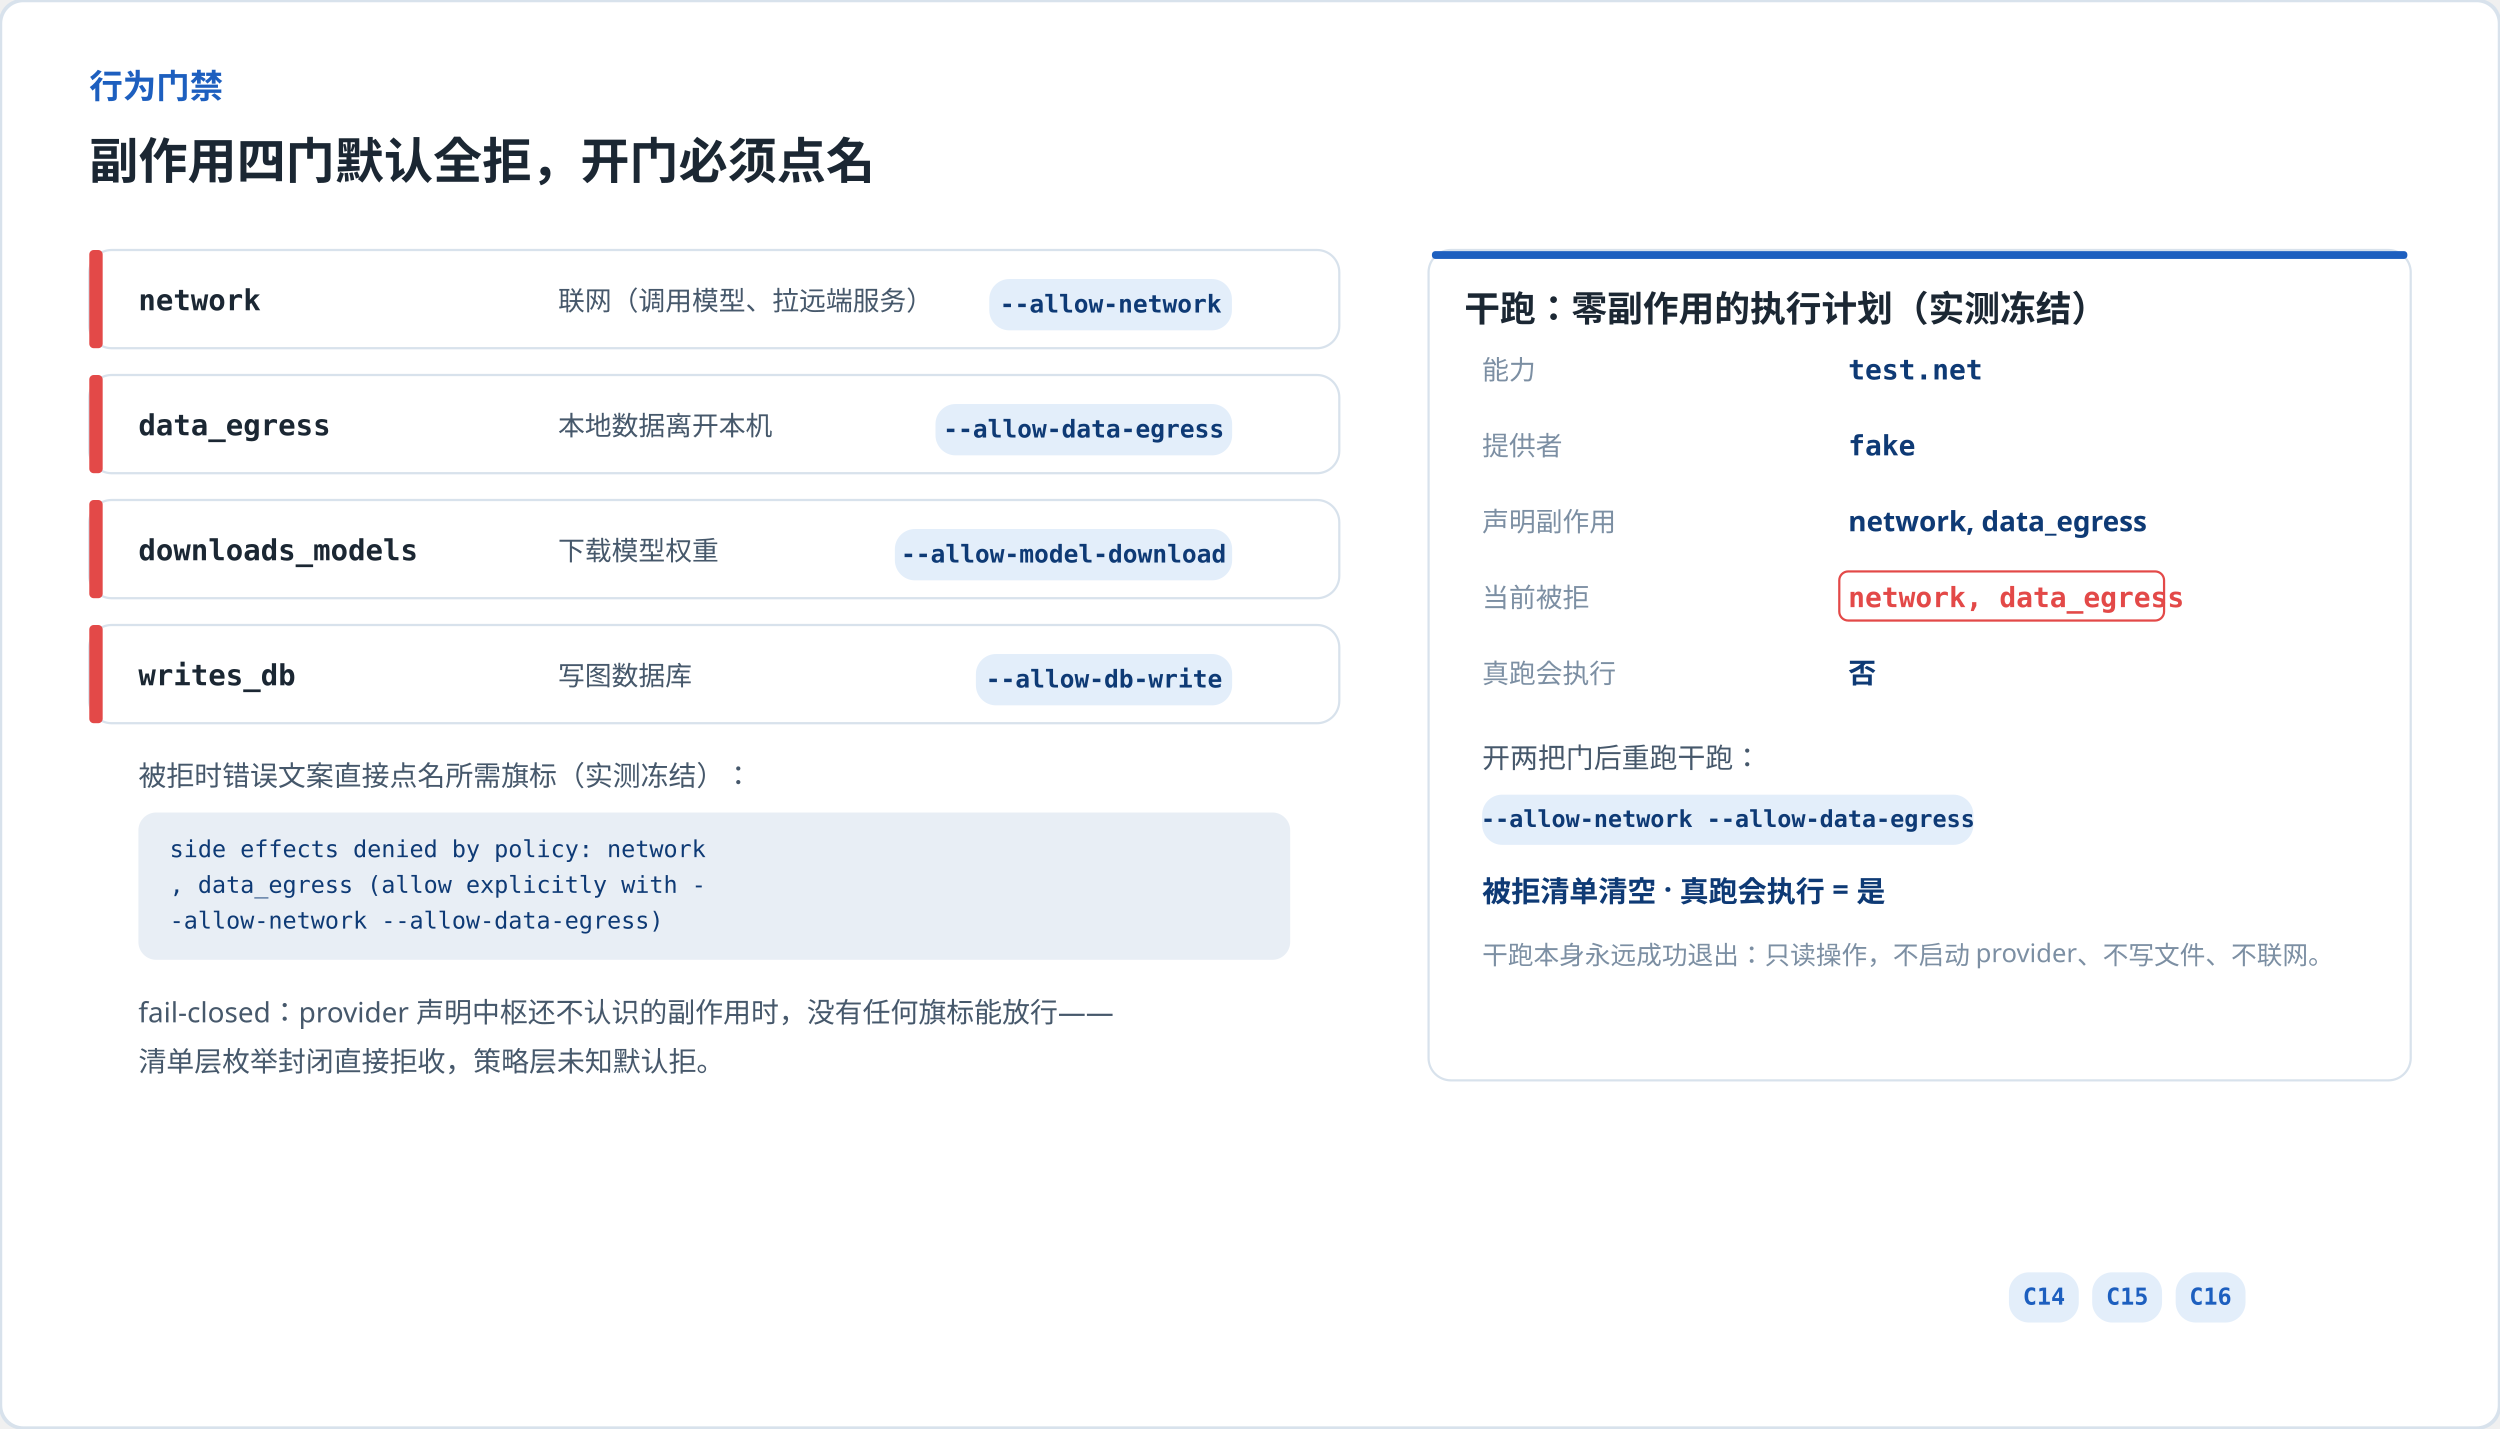
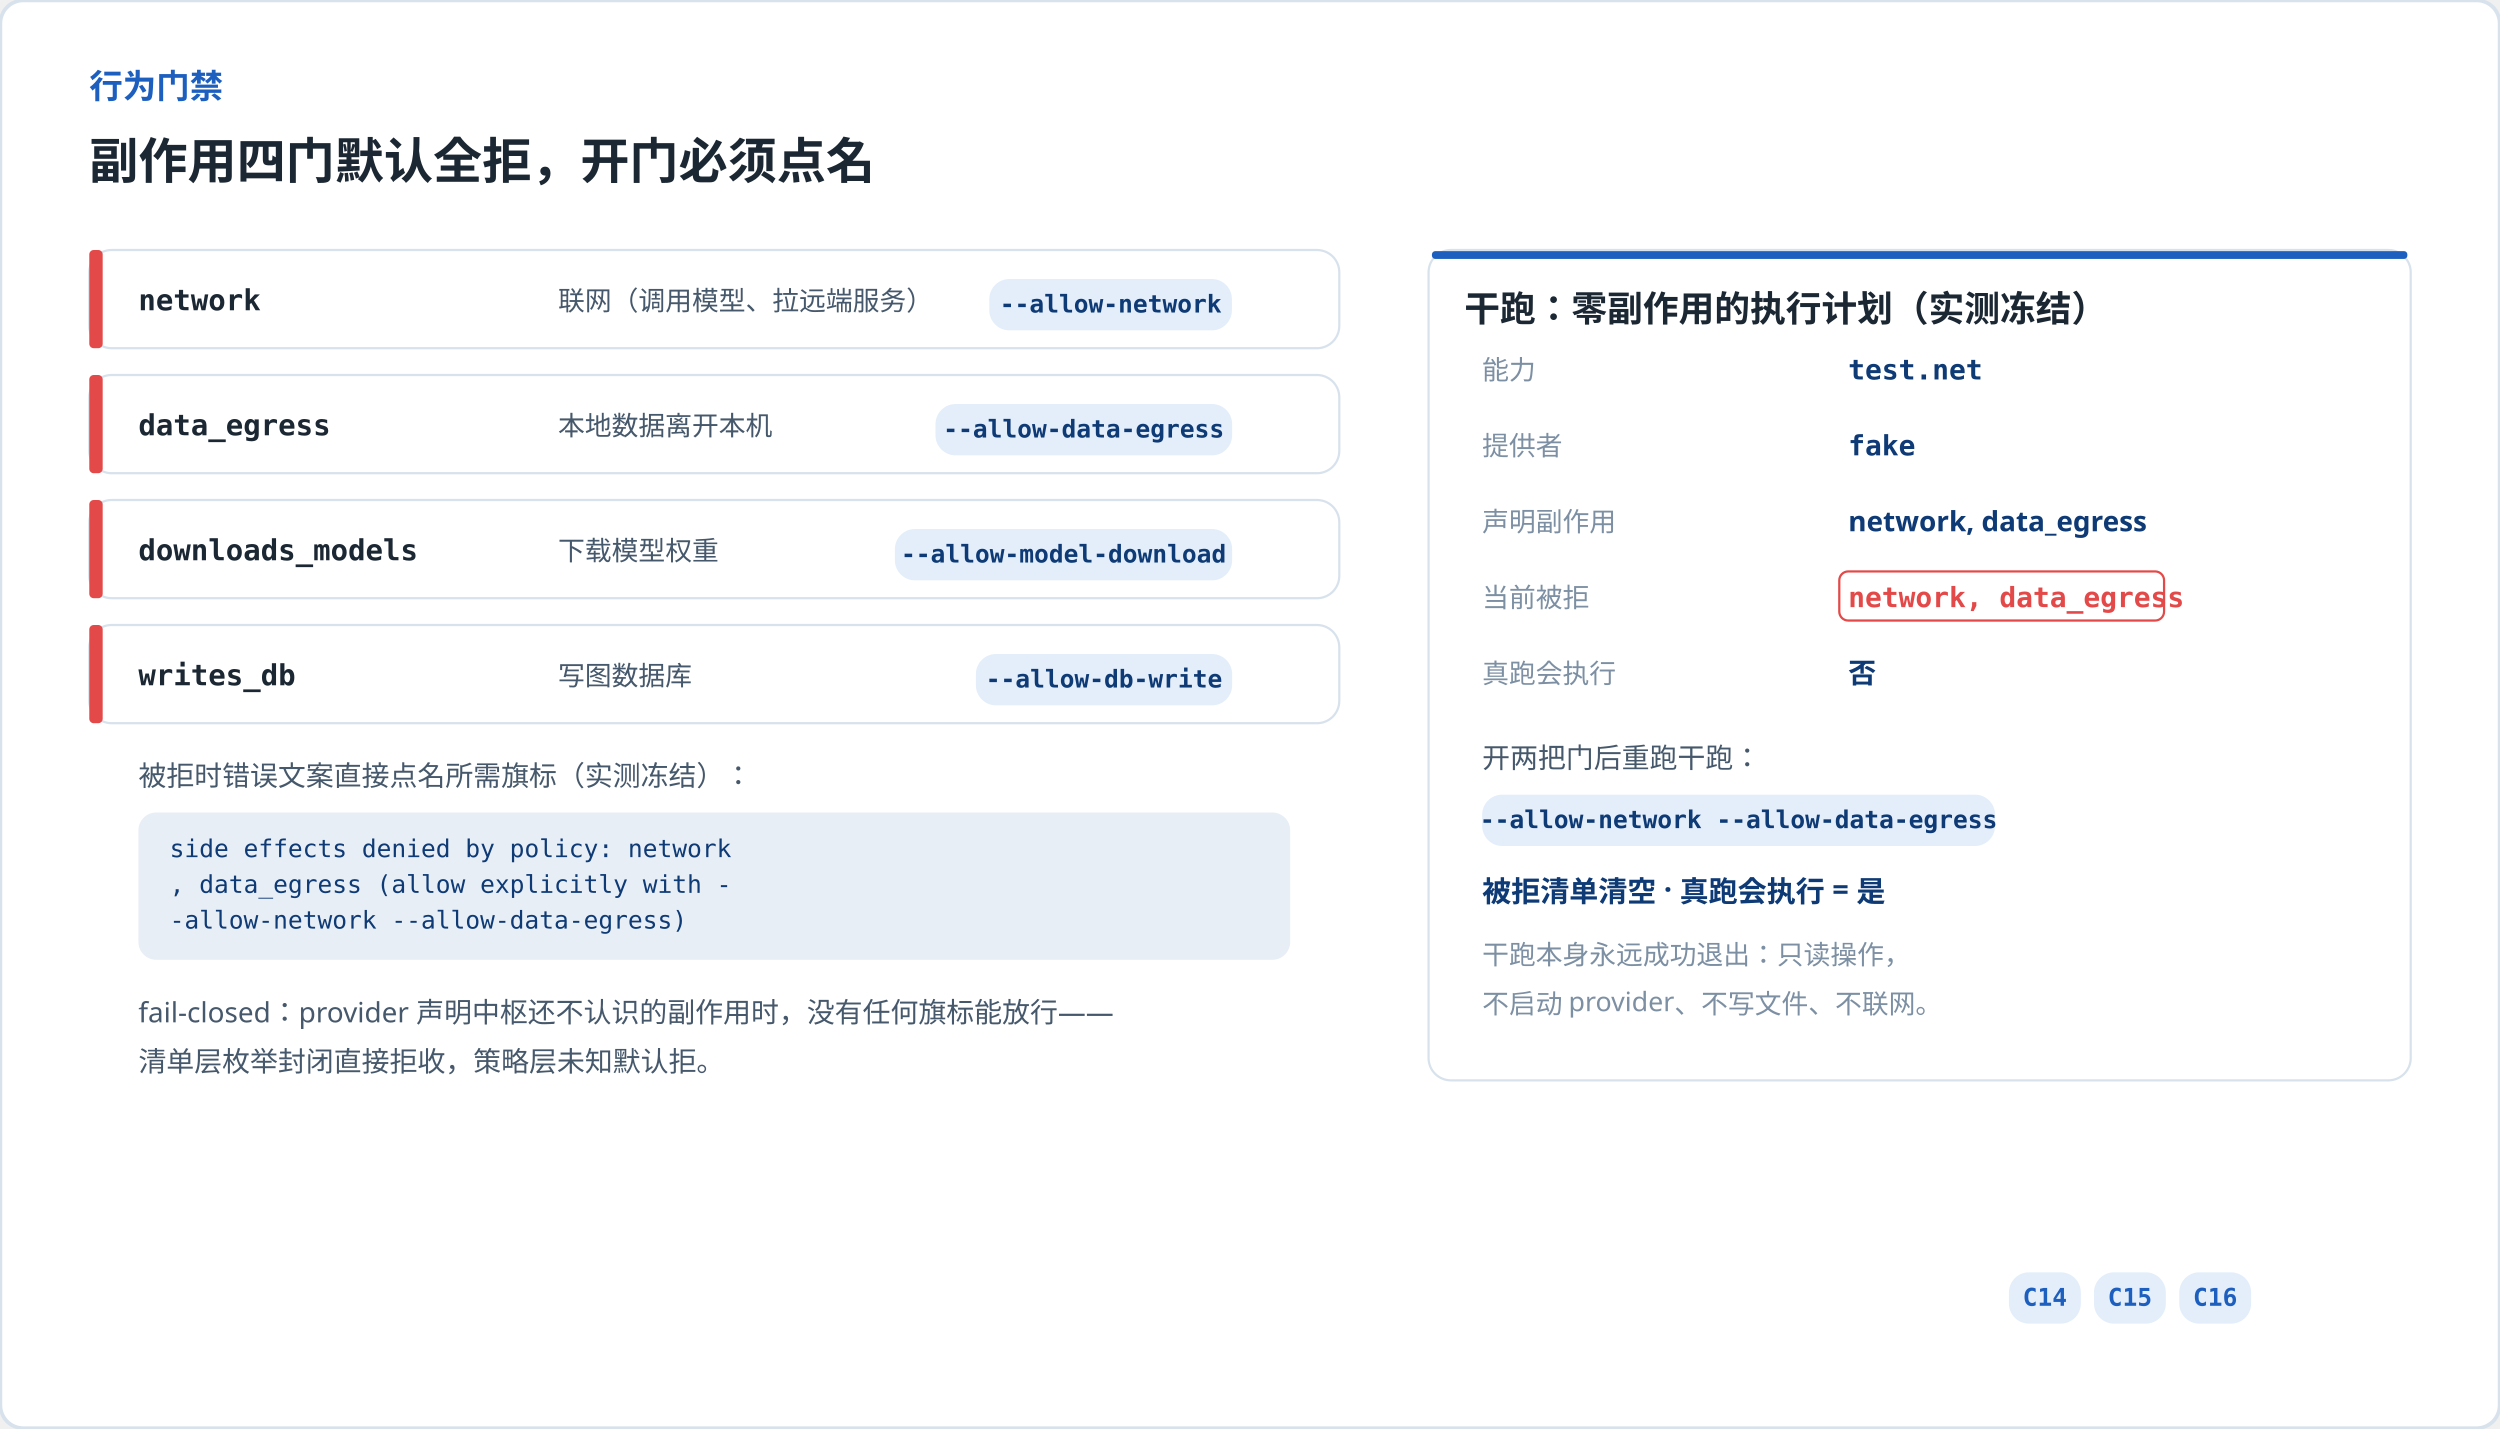
<svg xmlns="http://www.w3.org/2000/svg" width="1120" height="640" viewBox="0 0 1120 640" role="img">
  <g font-family="'PingFang SC','Hiragino Sans GB','Microsoft YaHei',sans-serif">
    <rect x="0" y="0" width="1120" height="640" rx="10" fill="#FFFFFF" stroke="#D8E2EC" stroke-width="1" />
    <rect x="0.5" y="0.5" width="1119" height="639" rx="10" fill="none" stroke="#D8E2EC" stroke-width="1" />
    <text x="40" y="44" font-size="15" fill="#1D5FBF" text-anchor="start" font-family="'PingFang SC','Hiragino Sans GB','Microsoft YaHei',sans-serif" font-weight="600">行为门禁</text>
    <text x="40" y="80" font-size="22" fill="#1B2733" text-anchor="start" font-family="'PingFang SC','Hiragino Sans GB','Microsoft YaHei',sans-serif" font-weight="700">副作用四门默认全拒，开门必须点名</text>
    <rect x="40" y="112" width="560" height="44" rx="10" fill="#FFFFFF" stroke="#D8E2EC" stroke-width="1" />
    <rect x="40" y="112" width="6" height="44" rx="2" fill="#e34948" />
    <text x="62" y="139" font-size="13" fill="#1B2733" text-anchor="start" font-family="'SF Mono',Menlo,Consolas,'PingFang SC',monospace" font-weight="700">network</text>
    <text x="250" y="139" font-size="12" fill="#46586B" text-anchor="start" font-family="'PingFang SC','Hiragino Sans GB','Microsoft YaHei',sans-serif">联网（调用模型、拉远端服务）</text>
    <rect x="443.2" y="125" width="108.7" height="23" rx="9" fill="#E3EEFA" />
    <text x="497.6" y="140" font-size="11" fill="#0E3A75" text-anchor="middle" font-family="'SF Mono',Menlo,Consolas,'PingFang SC',monospace" font-weight="600">--allow-network</text>
    <rect x="40" y="168" width="560" height="44" rx="10" fill="#FFFFFF" stroke="#D8E2EC" stroke-width="1" />
    <rect x="40" y="168" width="6" height="44" rx="2" fill="#e34948" />
    <text x="62" y="195" font-size="13" fill="#1B2733" text-anchor="start" font-family="'SF Mono',Menlo,Consolas,'PingFang SC',monospace" font-weight="700">data_egress</text>
    <text x="250" y="195" font-size="12" fill="#46586B" text-anchor="start" font-family="'PingFang SC','Hiragino Sans GB','Microsoft YaHei',sans-serif">本地数据离开本机</text>
    <rect x="419.1" y="181" width="132.9" height="23" rx="9" fill="#E3EEFA" />
    <text x="485.5" y="196" font-size="11" fill="#0E3A75" text-anchor="middle" font-family="'SF Mono',Menlo,Consolas,'PingFang SC',monospace" font-weight="600">--allow-data-egress</text>
    <rect x="40" y="224" width="560" height="44" rx="10" fill="#FFFFFF" stroke="#D8E2EC" stroke-width="1" />
    <rect x="40" y="224" width="6" height="44" rx="2" fill="#e34948" />
    <text x="62" y="251" font-size="13" fill="#1B2733" text-anchor="start" font-family="'SF Mono',Menlo,Consolas,'PingFang SC',monospace" font-weight="700">downloads_models</text>
    <text x="250" y="251" font-size="12" fill="#46586B" text-anchor="start" font-family="'PingFang SC','Hiragino Sans GB','Microsoft YaHei',sans-serif">下载模型权重</text>
    <rect x="400.9" y="237" width="151.1" height="23" rx="9" fill="#E3EEFA" />
    <text x="476.5" y="252" font-size="11" fill="#0E3A75" text-anchor="middle" font-family="'SF Mono',Menlo,Consolas,'PingFang SC',monospace" font-weight="600">--allow-model-download</text>
    <rect x="40" y="280" width="560" height="44" rx="10" fill="#FFFFFF" stroke="#D8E2EC" stroke-width="1" />
    <rect x="40" y="280" width="6" height="44" rx="2" fill="#e34948" />
    <text x="62" y="307" font-size="13" fill="#1B2733" text-anchor="start" font-family="'SF Mono',Menlo,Consolas,'PingFang SC',monospace" font-weight="700">writes_db</text>
    <text x="250" y="307" font-size="12" fill="#46586B" text-anchor="start" font-family="'PingFang SC','Hiragino Sans GB','Microsoft YaHei',sans-serif">写图数据库</text>
    <rect x="437.2" y="293" width="114.8" height="23" rx="9" fill="#E3EEFA" />
    <text x="494.6" y="308" font-size="11" fill="#0E3A75" text-anchor="middle" font-family="'SF Mono',Menlo,Consolas,'PingFang SC',monospace" font-weight="600">--allow-db-write</text>
    <text x="62" y="352" font-size="12.5" fill="#46586B" text-anchor="start" font-family="'PingFang SC','Hiragino Sans GB','Microsoft YaHei',sans-serif">被拒时错误文案直接点名所需旗标（实测冻结）：</text>
    <rect x="62" y="364" width="516" height="66" rx="8" fill="#E8EEF5" />
-     <text x="76" y="384" font-size="10.5" fill="#0E3A75" text-anchor="start" font-family="'SF Mono',Menlo,Consolas,'PingFang SC',monospace">side effects denied by policy: network</text>
-     <text x="76" y="400" font-size="10.5" fill="#0E3A75" text-anchor="start" font-family="'SF Mono',Menlo,Consolas,'PingFang SC',monospace">, data_egress (allow explicitly with -</text>
-     <text x="76" y="416" font-size="10.5" fill="#0E3A75" text-anchor="start" font-family="'SF Mono',Menlo,Consolas,'PingFang SC',monospace">-allow-network --allow-data-egress)</text>
+     <text x="76" y="384" font-size="11" fill="#0E3A75" text-anchor="start" font-family="'SF Mono',Menlo,Consolas,'PingFang SC',monospace">side effects denied by policy: network</text>
+     <text x="76" y="400" font-size="11" fill="#0E3A75" text-anchor="start" font-family="'SF Mono',Menlo,Consolas,'PingFang SC',monospace">, data_egress (allow explicitly with -</text>
+     <text x="76" y="416" font-size="11" fill="#0E3A75" text-anchor="start" font-family="'SF Mono',Menlo,Consolas,'PingFang SC',monospace">-allow-network --allow-data-egress)</text>
    <text x="62" y="458" font-size="12.5" fill="#46586B" text-anchor="start" font-family="'PingFang SC','Hiragino Sans GB','Microsoft YaHei',sans-serif">fail-closed：provider 声明中枢还不认识的副作用时，没有任何旗标能放行——</text>
    <text x="62" y="480" font-size="12.5" fill="#46586B" text-anchor="start" font-family="'PingFang SC','Hiragino Sans GB','Microsoft YaHei',sans-serif">清单层枚举封闭直接拒收，策略层未知默认拒。</text>
    <rect x="640" y="112" width="440" height="372" rx="10" fill="#FFFFFF" stroke="#D8E2EC" stroke-width="1" />
    <rect x="641.5" y="112.5" width="437" height="3.5" rx="1.5" fill="#1D5FBF" />
    <text x="656" y="144" font-size="16" fill="#1B2733" text-anchor="start" font-family="'PingFang SC','Hiragino Sans GB','Microsoft YaHei',sans-serif" font-weight="700">干跑：零副作用的执行计划（实测冻结）</text>
    <text x="664" y="170" font-size="12" fill="#7C8FA3" text-anchor="start" font-family="'PingFang SC','Hiragino Sans GB','Microsoft YaHei',sans-serif">能力</text>
    <text x="828" y="170" font-size="12.5" fill="#0E3A75" text-anchor="start" font-family="'SF Mono',Menlo,Consolas,'PingFang SC',monospace" font-weight="600">test.net</text>
    <text x="664" y="204" font-size="12" fill="#7C8FA3" text-anchor="start" font-family="'PingFang SC','Hiragino Sans GB','Microsoft YaHei',sans-serif">提供者</text>
    <text x="828" y="204" font-size="12.5" fill="#0E3A75" text-anchor="start" font-family="'SF Mono',Menlo,Consolas,'PingFang SC',monospace" font-weight="600">fake</text>
    <text x="664" y="238" font-size="12" fill="#7C8FA3" text-anchor="start" font-family="'PingFang SC','Hiragino Sans GB','Microsoft YaHei',sans-serif">声明副作用</text>
    <text x="828" y="238" font-size="12.5" fill="#0E3A75" text-anchor="start" font-family="'PingFang SC','Hiragino Sans GB','Microsoft YaHei',sans-serif" font-weight="600">network, data_egress</text>
    <text x="664" y="272" font-size="12" fill="#7C8FA3" text-anchor="start" font-family="'PingFang SC','Hiragino Sans GB','Microsoft YaHei',sans-serif">当前被拒</text>
    <text x="828" y="272" font-size="12.5" fill="#e34948" text-anchor="start" font-family="'SF Mono',Menlo,Consolas,'PingFang SC',monospace" font-weight="700">network, data_egress</text>
    <rect x="824" y="256" width="145.5" height="22" rx="4" fill="none" stroke="#e34948" stroke-width="1" />
    <text x="664" y="306" font-size="12" fill="#7C8FA3" text-anchor="start" font-family="'PingFang SC','Hiragino Sans GB','Microsoft YaHei',sans-serif">真跑会执行</text>
    <text x="828" y="306" font-size="12.5" fill="#0E3A75" text-anchor="start" font-family="'PingFang SC','Hiragino Sans GB','Microsoft YaHei',sans-serif" font-weight="600">否</text>
    <text x="664" y="344" font-size="12.5" fill="#46586B" text-anchor="start" font-family="'PingFang SC','Hiragino Sans GB','Microsoft YaHei',sans-serif">开两把门后重跑干跑：</text>
-     <rect x="664" y="356" width="220.1" height="22.5" rx="9" fill="#E3EEFA" />
-     <text x="774.1" y="370.5" font-size="10.5" fill="#0E3A75" text-anchor="middle" font-family="'SF Mono',Menlo,Consolas,'PingFang SC',monospace" font-weight="600">--allow-network --allow-data-egress</text>
+     <rect x="664" y="356" width="229.8" height="23" rx="9" fill="#E3EEFA" />
+     <text x="778.9" y="371" font-size="11" fill="#0E3A75" text-anchor="middle" font-family="'SF Mono',Menlo,Consolas,'PingFang SC',monospace" font-weight="600">--allow-network --allow-data-egress</text>
    <text x="664" y="404" font-size="13" fill="#0E3A75" text-anchor="start" font-family="'PingFang SC','Hiragino Sans GB','Microsoft YaHei',sans-serif" font-weight="700">被拒清单清空 · 真跑会执行 = 是</text>
-     <text x="664" y="432" font-size="11.5" fill="#7C8FA3" text-anchor="start" font-family="'PingFang SC','Hiragino Sans GB','Microsoft YaHei',sans-serif">干跑本身永远成功退出：只读操作，不启动 provider、不写文件、不联网。</text>
-     <rect x="900" y="570" width="31.3" height="22.5" rx="9" fill="#E3EEFA" />
-     <text x="915.7" y="584.5" font-size="10.5" fill="#1D5FBF" text-anchor="middle" font-family="'SF Mono',Menlo,Consolas,'PingFang SC',monospace" font-weight="600">C14</text>
-     <rect x="937.3" y="570" width="31.3" height="22.5" rx="9" fill="#E3EEFA" />
-     <text x="953" y="584.5" font-size="10.5" fill="#1D5FBF" text-anchor="middle" font-family="'SF Mono',Menlo,Consolas,'PingFang SC',monospace" font-weight="600">C15</text>
-     <rect x="974.7" y="570" width="31.3" height="22.5" rx="9" fill="#E3EEFA" />
-     <text x="990.3" y="584.5" font-size="10.5" fill="#1D5FBF" text-anchor="middle" font-family="'SF Mono',Menlo,Consolas,'PingFang SC',monospace" font-weight="600">C16</text>
+     <text x="664" y="432" font-size="12" fill="#7C8FA3" text-anchor="start" font-family="'PingFang SC','Hiragino Sans GB','Microsoft YaHei',sans-serif">干跑本身永远成功退出：只读操作，</text>
+     <text x="664" y="454" font-size="12" fill="#7C8FA3" text-anchor="start" font-family="'PingFang SC','Hiragino Sans GB','Microsoft YaHei',sans-serif">不启动 provider、不写文件、不联网。</text>
+     <rect x="900" y="570" width="32.2" height="23" rx="9" fill="#E3EEFA" />
+     <text x="916.1" y="585" font-size="11" fill="#1D5FBF" text-anchor="middle" font-family="'SF Mono',Menlo,Consolas,'PingFang SC',monospace" font-weight="600">C14</text>
+     <rect x="938.1" y="570" width="32.2" height="23" rx="9" fill="#E3EEFA" />
+     <text x="954.2" y="585" font-size="11" fill="#1D5FBF" text-anchor="middle" font-family="'SF Mono',Menlo,Consolas,'PingFang SC',monospace" font-weight="600">C15</text>
+     <rect x="976.3" y="570" width="32.2" height="23" rx="9" fill="#E3EEFA" />
+     <text x="992.4" y="585" font-size="11" fill="#1D5FBF" text-anchor="middle" font-family="'SF Mono',Menlo,Consolas,'PingFang SC',monospace" font-weight="600">C16</text>
  </g>
</svg>
